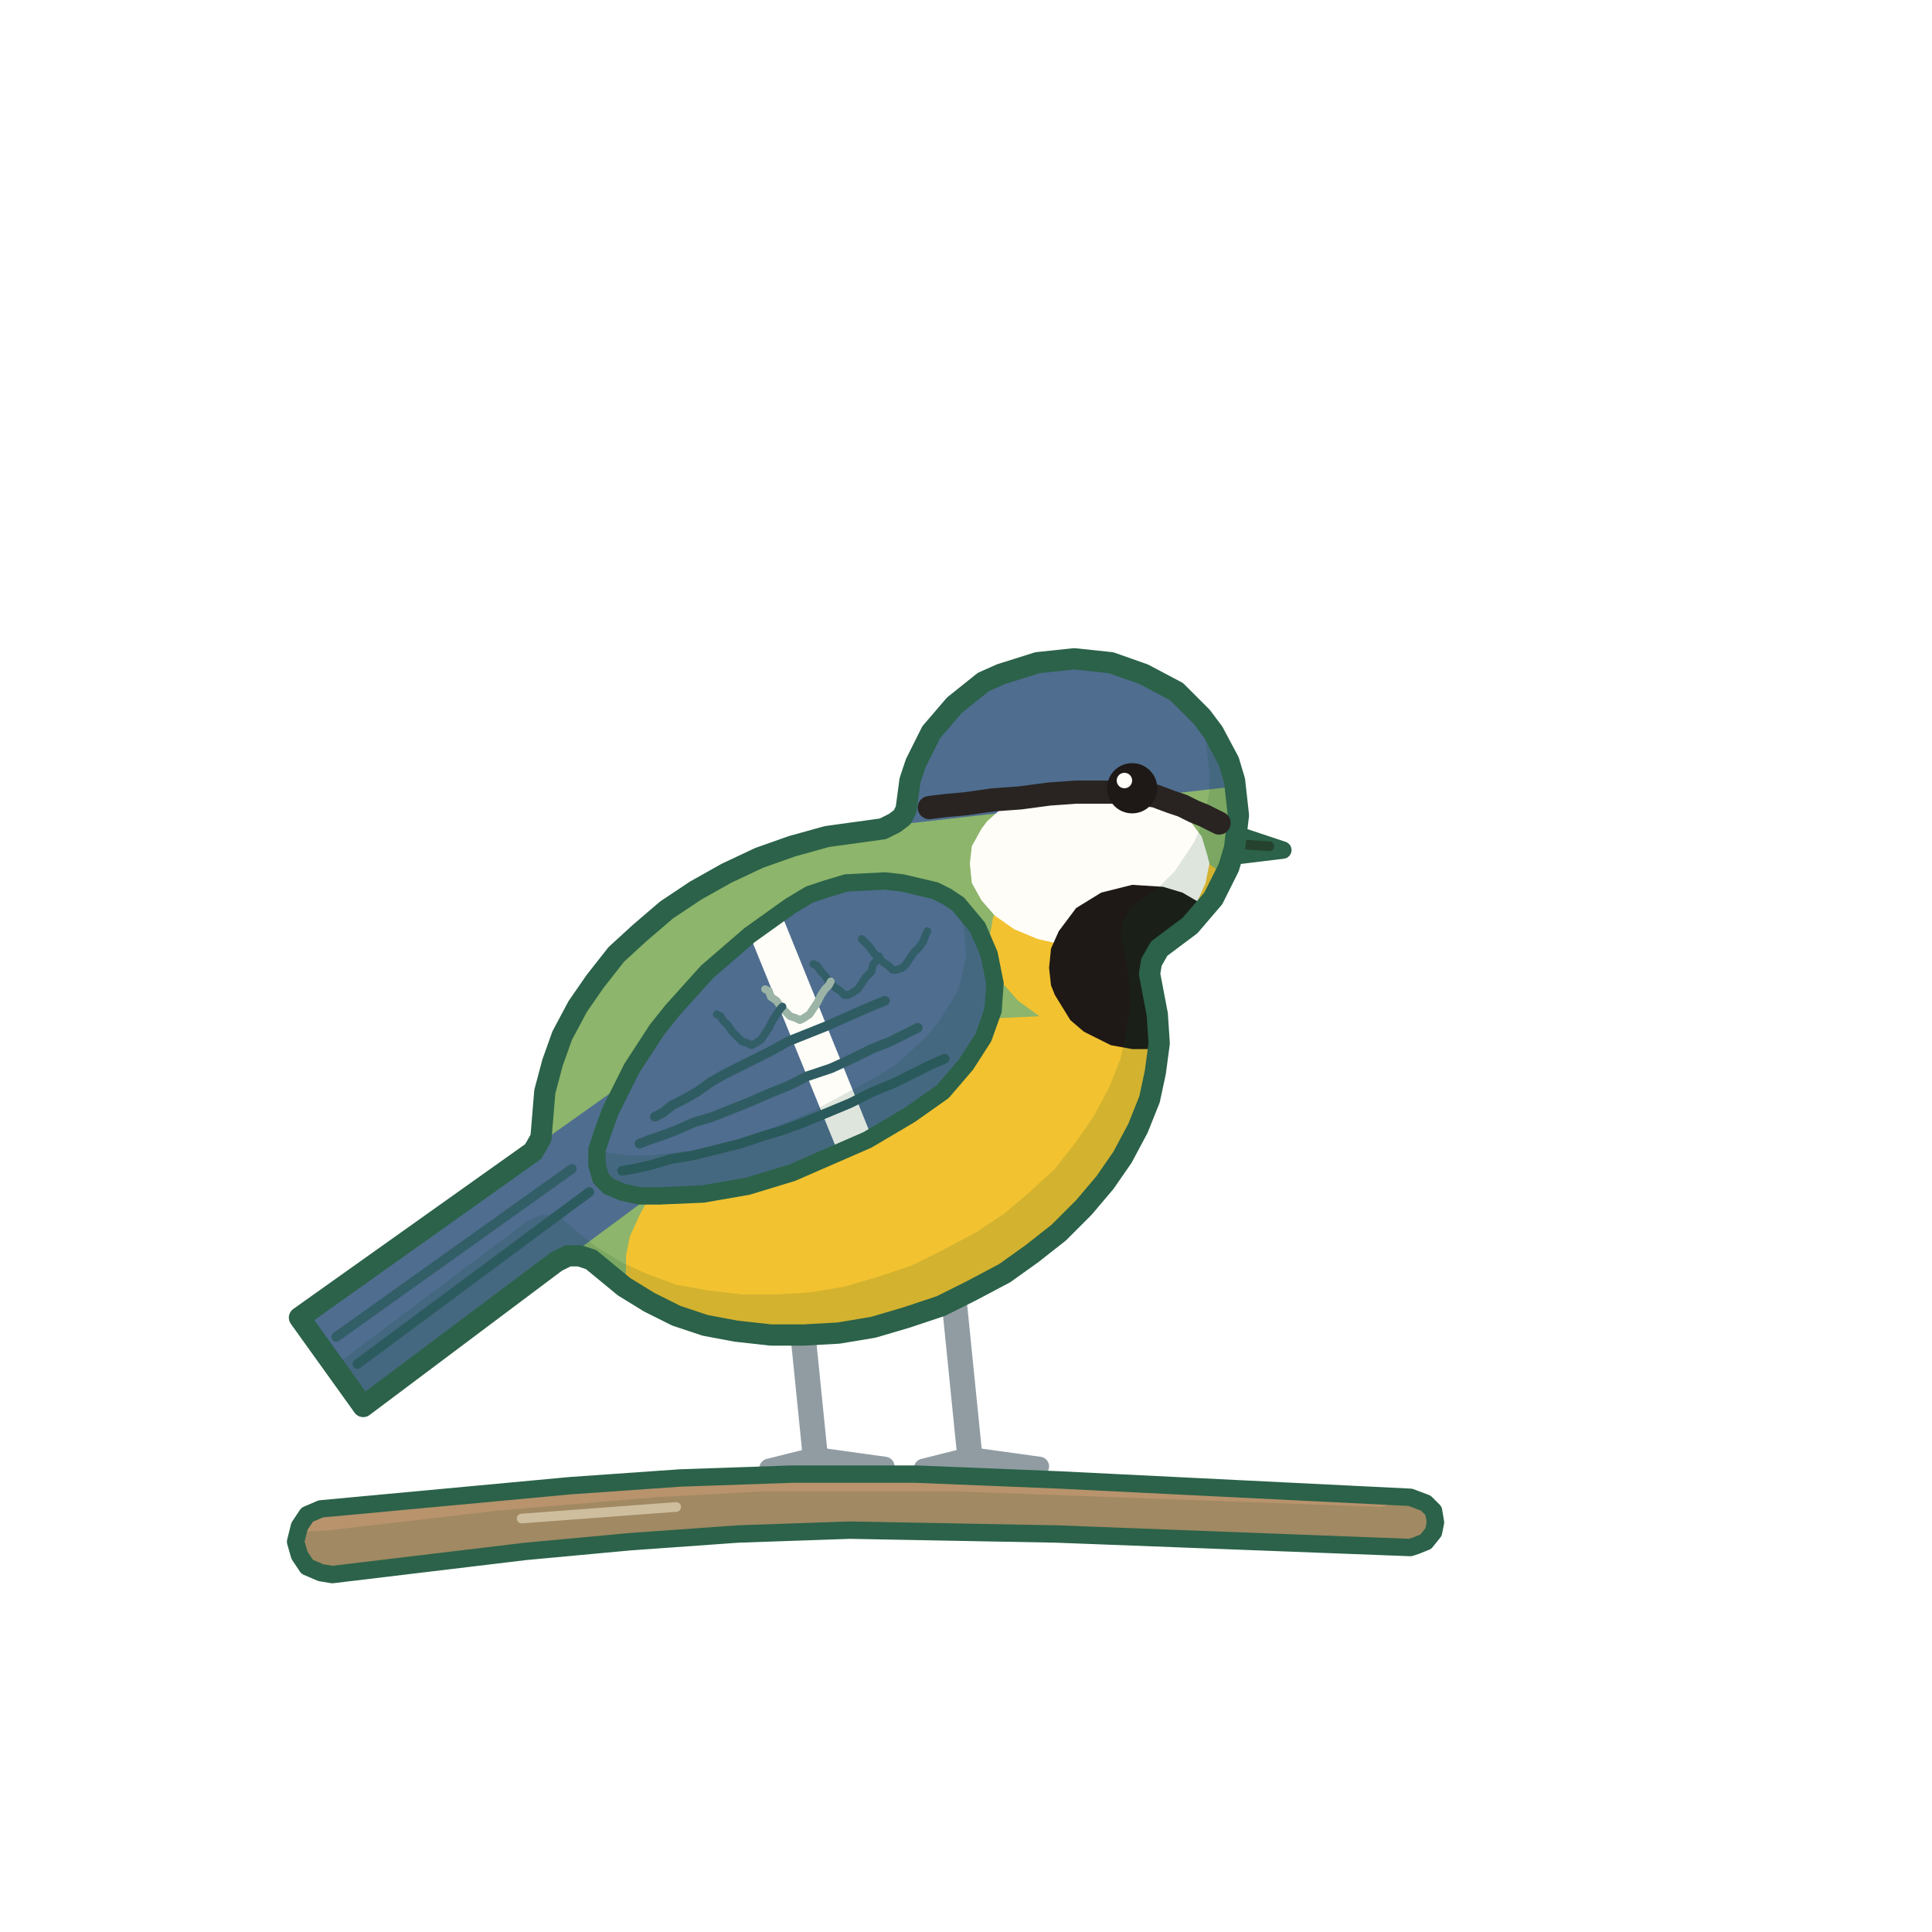
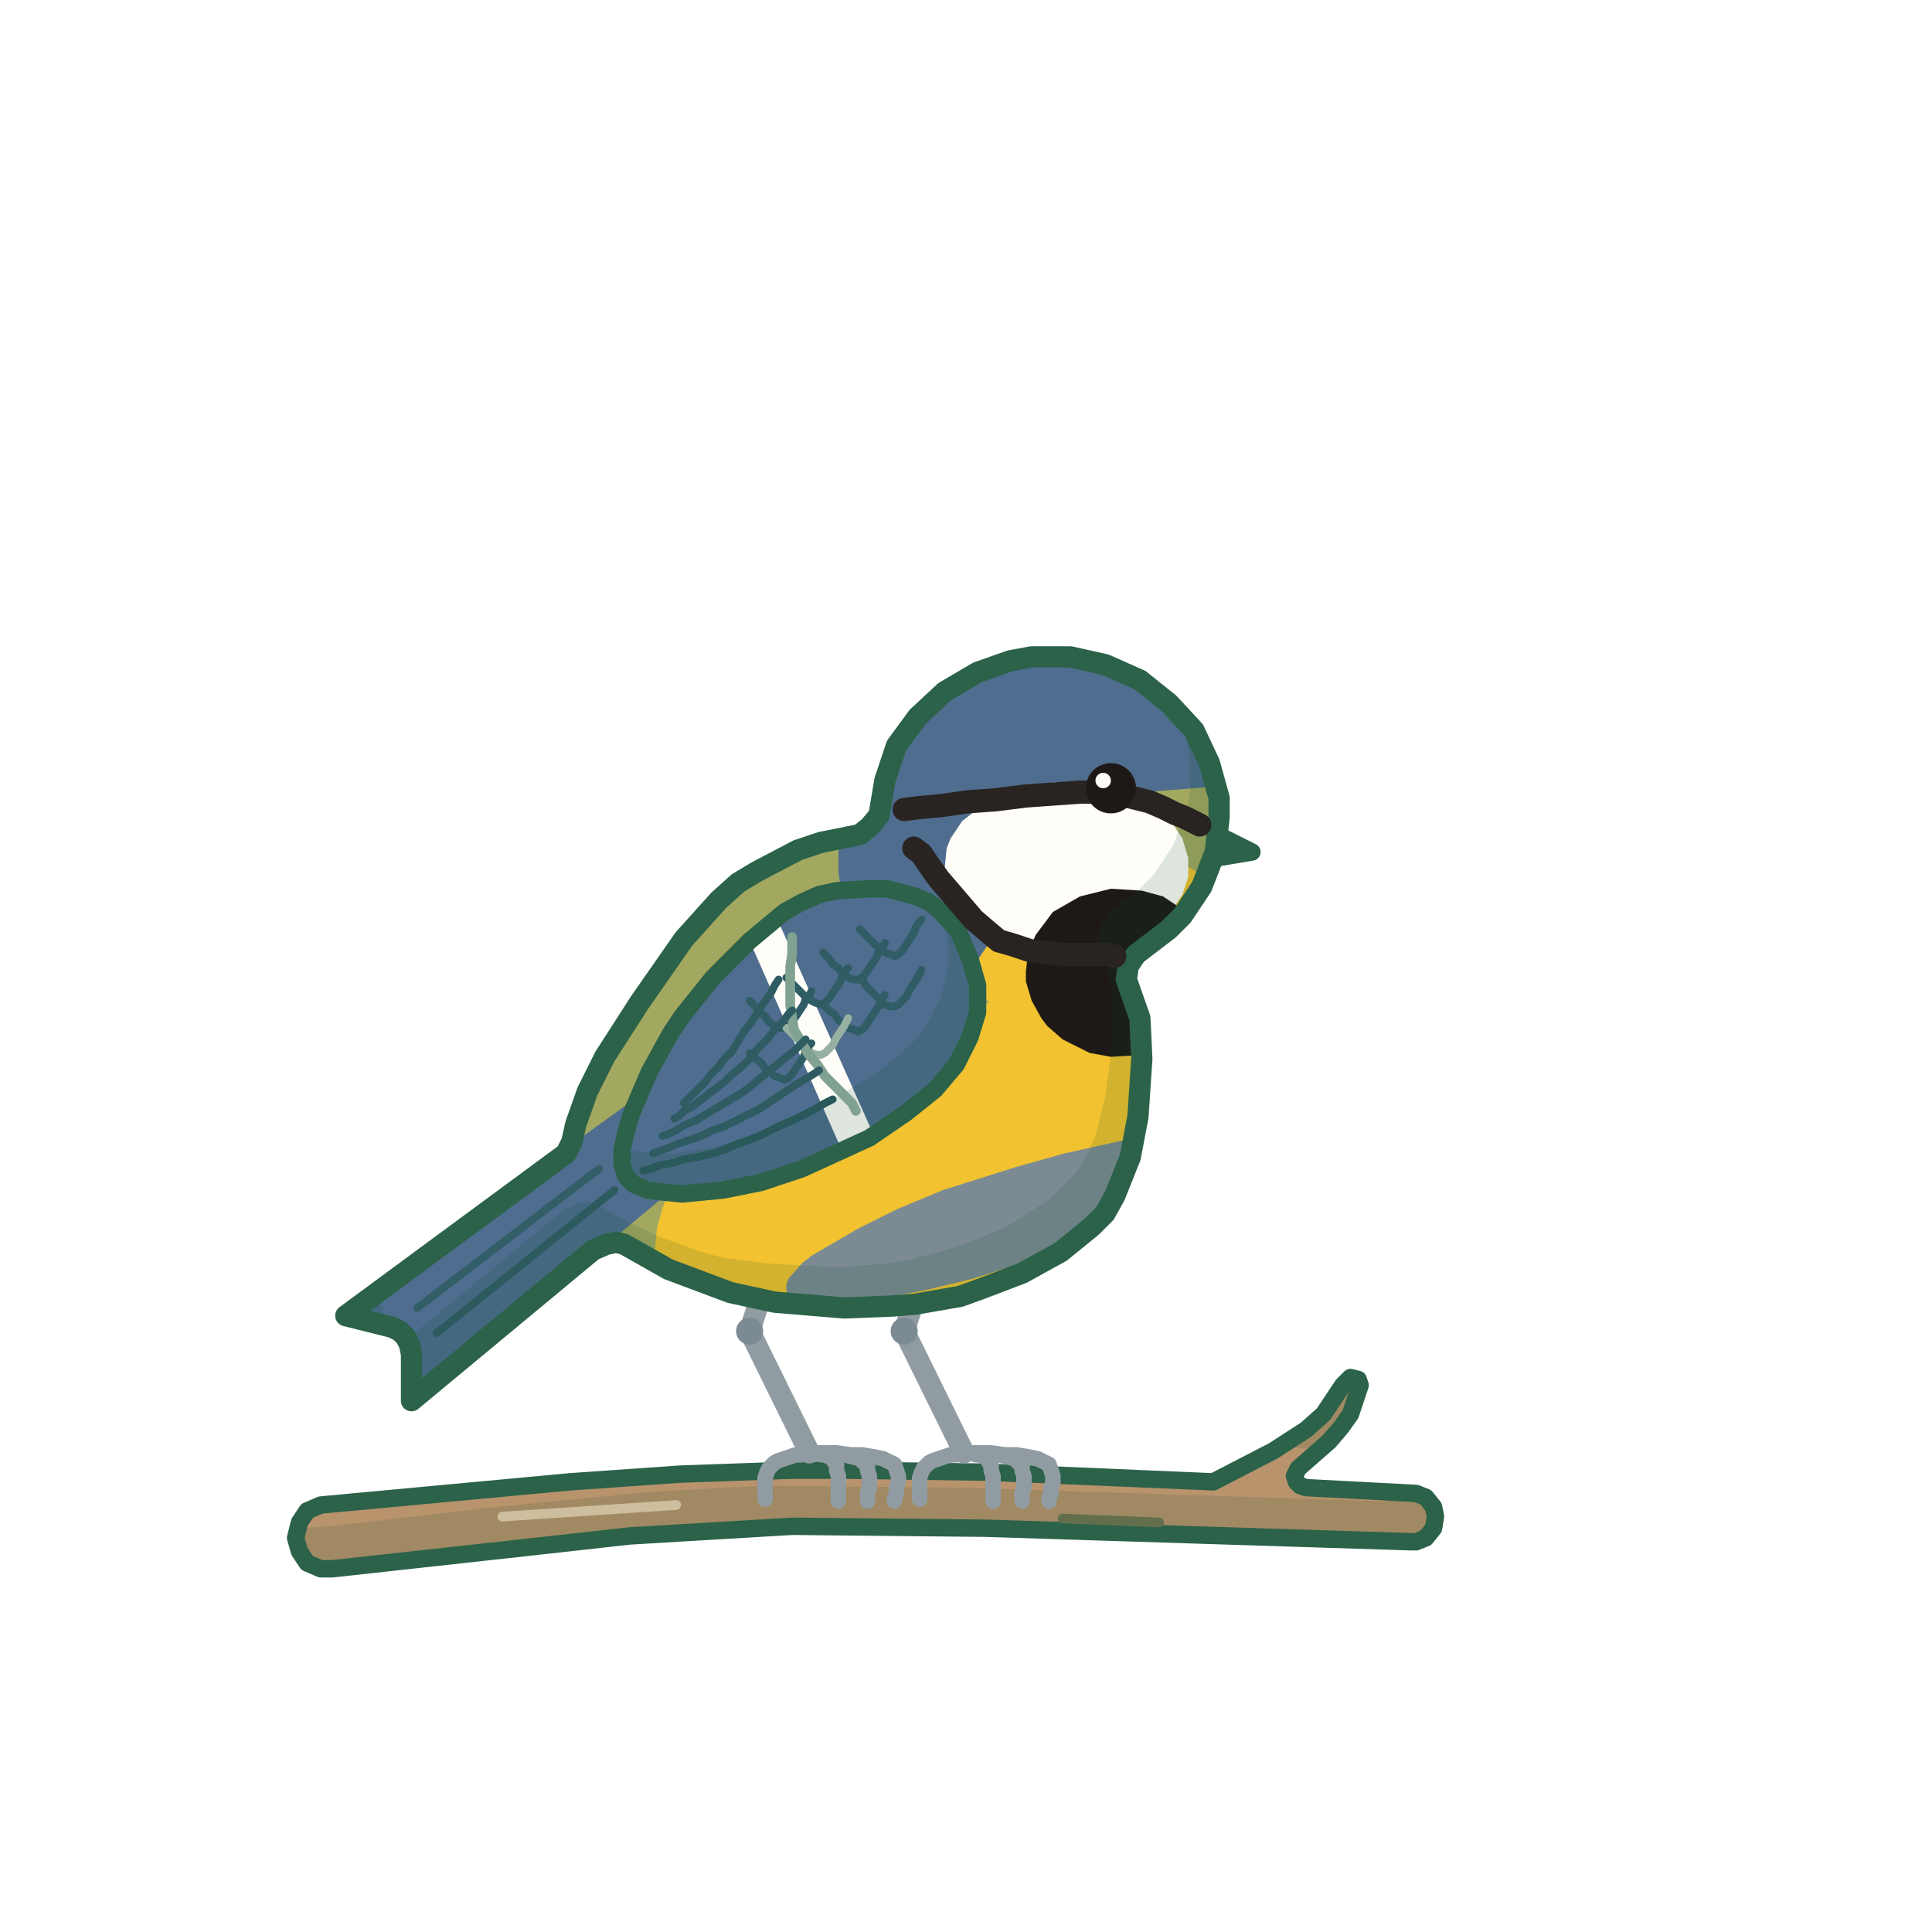
<svg xmlns="http://www.w3.org/2000/svg" width="100" height="100" viewBox="0 0 100 100">
  <g stroke-linecap="round" stroke-linejoin="round">
-     <path d="M41,63.5 L42.2,75.4" fill="none" stroke="#909CA2" stroke-width="1.3" />
-     <path d="M42.2,75.4 L45.8,75.9" fill="none" stroke="#909CA2" stroke-width="1" />
-     <path d="M42.2,75.4 L45.2,76.9" fill="none" stroke="#909CA2" stroke-width="1" />
-     <path d="M42.2,75.4 L39.8,76" fill="none" stroke="#909CA2" stroke-width="1" />
-     <path d="M49,63.5 L50.2,75.4" fill="none" stroke="#909CA2" stroke-width="1.3" />
-     <path d="M50.2,75.4 L53.8,75.9" fill="none" stroke="#909CA2" stroke-width="1" />
-     <path d="M50.2,75.4 L53.2,76.9" fill="none" stroke="#909CA2" stroke-width="1" />
-     <path d="M50.2,75.4 L47.8,76" fill="none" stroke="#909CA2" stroke-width="1" />
-     <path d="M29.5,76.9 L35.2,76.5 L41,76.3 L47.4,76.3 L54.8,76.6 L73,77.5 L73.8,77.8 L74.2,78.2 L74.3,78.8 L74.2,79.3 L73.8,79.8 L73.3,80 L73,80.1 L54.7,79.4 L44,79.2 L38.2,79.4 L32.6,79.8 L27.2,80.3 L17.2,81.5 L16.6,81.4 L15.9,81.1 L15.5,80.5 L15.3,79.8 L15.5,79 L15.9,78.4 L16.6,78.1 Z" fill="#B8936C" stroke="none" />
-     <path d="M15.3,79.8 L15.4,79.3 L17.1,79.2 L25.7,78.2 L33.9,77.5 L39.5,77.2 L49.5,77.2 L71.5,78 L71.8,77.9 L72.3,77.7 L72.5,77.4 L73.3,77.5 L73.8,77.8 L74.2,78.2 L74.3,78.8 L74.2,79.3 L73.8,79.8 L73.3,80 L73,80.1 L51,79.3 L41,79.3 L32.6,79.8 L27.2,80.3 L17.2,81.5 L16.6,81.4 L15.9,81.1 L15.5,80.5 Z" fill="#06472A" fill-opacity="0.13" stroke="none" />
-     <path d="M29.5,76.9 L35.2,76.5 L41,76.3 L47.4,76.3 L54.8,76.6 L73,77.5 L73.8,77.8 L74.2,78.2 L74.3,78.8 L74.2,79.3 L73.8,79.8 L73.3,80 L73,80.1 L54.7,79.4 L44,79.2 L38.2,79.4 L32.6,79.8 L27.2,80.3 L17.2,81.5 L16.6,81.4 L15.9,81.1 L15.5,80.5 L15.3,79.8 L15.5,79 L15.9,78.4 L16.6,78.1 Z" fill="none" stroke="#2B6249" stroke-width="0.9" />
-     <path d="M27,78.6 L35,78" fill="none" stroke="#CEBE9E" stroke-width="0.5" />
-     <path d="M59.8,41.8 L66.4,44 L59.8,44.8 Z" fill="#4B3A33" stroke="none" />
-     <path d="M59.8,44.8 L59.8,42.5 L61.4,42.3 L66.4,44 Z" fill="#06472A" fill-opacity="0.13" stroke="none" />
-     <path d="M59.8,41.8 L66.4,44 L59.8,44.8 Z" fill="none" stroke="#2B6249" stroke-width="0.9" />
-     <path d="M61.2,43.5 L65.7,43.8" fill="none" stroke="#24422E" stroke-width="0.5" />
-     <path d="M15.5,68.2 L27.6,59.6 L28,58.9 L28.2,56.5 L28.6,55 L29.1,53.6 L29.9,52.1 L30.8,50.8 L31.9,49.4 L33.1,48.3 L34.5,47.1 L36,46.1 L37.6,45.2 L39.3,44.4 L41,43.8 L42.8,43.3 L45.7,42.9 L46.3,42.6 L46.7,42.3 L46.9,41.9 L47.1,40.4 L47.4,39.5 L48.2,37.9 L49.4,36.5 L50.9,35.3 L51.8,34.9 L53.7,34.3 L55.6,34.1 L57.5,34.3 L59.2,34.9 L60.9,35.8 L62.2,37.1 L62.8,37.9 L63.6,39.4 L63.9,40.4 L64.1,42.2 L63.9,43.9 L63.6,44.9 L62.8,46.5 L61.6,47.9 L60,49.1 L59.6,49.8 L59.5,50.4 L59.9,52.5 L60,54 L59.8,55.5 L59.5,56.9 L58.9,58.4 L58.1,59.9 L57.2,61.2 L56.1,62.5 L54.8,63.8 L53.4,64.9 L52,65.9 L50.3,66.8 L48.7,67.6 L46.9,68.2 L45.2,68.7 L43.4,69 L41.6,69.1 L39.9,69.1 L38.1,68.9 L36.5,68.6 L35,68.1 L33.6,67.4 L32.3,66.6 L30.6,65.2 L30,65 L29.4,65 L28.8,65.3 L18.8,72.8 Z" fill="#8DB56B" stroke="none" />
-     <path d="M34.9,61 L29.5,65 L28.8,65.3 L18.8,72.8 L15.5,68.2 L27.3,59.8 L27.9,59.2 L31.7,56.5 L31.9,56.5 L35,60.7 Z" fill="#4F6D8F" stroke="none" />
-     <path d="M63.4,45.3 L62.8,46.5 L61.6,47.9 L60,49.1 L59.6,49.8 L59.5,50.4 L59.9,52.5 L60,54 L59.8,55.5 L59.5,56.9 L58.9,58.4 L58.1,59.9 L57.2,61.2 L56.1,62.5 L54.8,63.8 L53.4,64.9 L51.9,65.9 L50.4,66.8 L48.7,67.6 L47,68.2 L45.2,68.7 L43.3,69 L41.6,69.1 L39.9,69.1 L38.1,68.9 L36.5,68.6 L35,68.1 L33.6,67.4 L32.5,66.8 L32.4,66.1 L32.4,65 L32.6,64 L33.1,62.9 L33.7,61.8 L34.5,60.7 L35.5,59.6 L36.7,58.6 L38,57.6 L39.5,56.7 L41.1,55.8 L42.7,55 L46.3,53.8 L49.9,53 L51.7,52.7 L53.8,52.6 L52.7,51.8 L51.9,50.9 L51.4,49.8 L51.2,48.6 L51.4,47.5 L51.9,46.4 L52.3,45.9 L53.2,45 L54.4,44.2 L55.8,43.7 L56.6,43.6 L58.1,43.5 L59.6,43.6 L61.1,44 L62.4,44.6 Z" fill="#F2C230" stroke="none" />
-     <path d="M46.3,42.7 L46.7,42.3 L46.9,41.9 L47.2,40.3 L47.8,38.7 L48.3,37.8 L49.4,36.5 L50.2,35.8 L51.8,34.9 L52.7,34.5 L54.5,34.1 L56.4,34.1 L57.5,34.3 L59.2,34.9 L60.9,35.8 L62.2,37.1 L62.8,37.9 L63.6,39.4 L64,40.7 Z" fill="#4F6D8F" stroke="none" />
-     <path d="M62.5,44.3 L62.6,44.7 L62.4,45.7 L62,46.6 L61.2,47.4 L60.2,48.1 L59.7,48.4 L58.4,48.8 L57.1,49 L55,48.9 L53.7,48.6 L52.5,48.1 L51.5,47.4 L50.8,46.6 L50.3,45.7 L50.2,44.7 L50.3,43.8 L50.8,42.9 L51.1,42.5 L52,41.7 L53.7,40.9 L55.7,40.5 L57.8,40.5 L59.1,40.9 L60.2,41.4 L61.2,42.1 L61.6,42.5 L62.2,43.3 Z" fill="#FFFDF8" stroke="none" />
-     <path d="M62.4,46.9 L62.3,47.2 L61.6,47.9 L60,49.1 L59.6,49.8 L59.5,50.4 L60,52.6 L60,54.3 L58.6,54.3 L57.5,54.1 L56.1,53.4 L55.4,52.8 L54.6,51.5 L54.4,51 L54.3,50.1 L54.4,49.1 L54.8,48.2 L55.7,47 L57,46.2 L58.6,45.8 L60.2,45.9 L61.2,46.2 Z" fill="#1E1916" stroke="none" />
-     <path d="M15.5,68.3 L17.3,70.7 L27.3,63.2 L28,62.9 L28.6,62.9 L29.1,63.1 L30.8,64.5 L32.1,65.3 L33.4,65.9 L35,66.5 L36.7,66.8 L38.4,67 L40.1,67 L41.9,66.9 L43.7,66.6 L45.4,66.1 L47.2,65.5 L48.8,64.7 L50.5,63.8 L52,62.8 L53.3,61.7 L54.6,60.5 L55.7,59.1 L56.6,57.8 L57.4,56.3 L58,54.8 L58.3,53.4 L58.5,51.9 L58.4,50.4 L58,48.3 L58.1,47.7 L58.5,47 L60.1,45.8 L60.8,45.1 L61.8,43.6 L62.2,42.7 L62.6,41 L62.6,40 L62.4,38.3 L61.8,36.7 L62.8,37.9 L63.6,39.4 L63.9,40.4 L64.1,42.2 L63.9,43.9 L63.6,44.9 L62.8,46.5 L61.6,47.9 L60,49.1 L59.6,49.8 L59.5,50.4 L59.9,52.5 L60,54 L59.8,55.5 L59.5,56.9 L58.9,58.4 L58.1,59.9 L57.2,61.2 L56.1,62.5 L54.8,63.8 L53.4,64.9 L52,65.9 L50.3,66.8 L48.7,67.6 L46.9,68.2 L45.2,68.7 L43.4,69 L41.6,69.1 L39.9,69.1 L38.1,68.9 L36.5,68.6 L35,68.1 L33.6,67.4 L32.3,66.6 L30.6,65.2 L30,65 L29.4,65 L28.8,65.3 L18.8,72.8 Z" fill="#06472A" fill-opacity="0.13" stroke="none" />
-     <path d="M15.5,68.2 L27.6,59.6 L28,58.9 L28.2,56.5 L28.6,55 L29.1,53.6 L29.9,52.1 L30.8,50.8 L31.9,49.4 L33.1,48.3 L34.5,47.1 L36,46.1 L37.6,45.2 L39.3,44.4 L41,43.8 L42.8,43.3 L45.7,42.9 L46.3,42.6 L46.7,42.3 L46.9,41.9 L47.1,40.4 L47.4,39.5 L48.2,37.9 L49.4,36.5 L50.9,35.3 L51.8,34.9 L53.7,34.3 L55.6,34.1 L57.5,34.3 L59.2,34.9 L60.9,35.8 L62.2,37.1 L62.8,37.9 L63.6,39.4 L63.9,40.4 L64.1,42.2 L63.9,43.9 L63.6,44.9 L62.8,46.5 L61.6,47.9 L60,49.1 L59.6,49.8 L59.5,50.4 L59.9,52.5 L60,54 L59.8,55.5 L59.5,56.9 L58.9,58.4 L58.1,59.9 L57.2,61.2 L56.1,62.5 L54.8,63.8 L53.4,64.9 L52,65.9 L50.3,66.8 L48.7,67.6 L46.9,68.2 L45.2,68.7 L43.4,69 L41.6,69.1 L39.9,69.1 L38.1,68.9 L36.5,68.6 L35,68.1 L33.6,67.4 L32.3,66.6 L30.6,65.2 L30,65 L29.4,65 L28.8,65.3 L18.8,72.8 Z" fill="none" stroke="#2B6249" stroke-width="1.1" />
-     <path d="M30.5,61.7 L18.5,70.6" fill="none" stroke="#2C5B5F" stroke-width="0.5" />
-     <path d="M29.6,60.5 L17.4,69.2" fill="none" stroke="#325E67" stroke-width="0.5" />
-     <path d="M48.4,46.1 L49,46.4 L49.6,46.8 L50.6,48 L51.2,49.4 L51.5,50.9 L51.4,52.3 L50.9,53.7 L50,55.1 L48.8,56.5 L47.1,57.7 L44.9,59 L41,60.7 L38.7,61.4 L36.4,61.8 L34.1,61.9 L33.1,61.9 L32.2,61.7 L31.5,61.4 L31.1,61 L30.9,60.3 L30.9,59.5 L31.2,58.6 L31.6,57.5 L32.7,55.3 L34,53.3 L34.8,52.3 L36.6,50.3 L38.8,48.4 L40.9,46.9 L41.9,46.3 L42.8,46 L43.8,45.7 L45.8,45.6 L46.7,45.7 Z" fill="#4F6D8F" stroke="none" />
-     <path d="M40.4,47.2 L45.1,58.8 L43.4,59.7 L38.8,48.4 Z" fill="#FFFDF8" stroke="none" />
-     <path d="M30.9,60.3 L30.9,59.6 L32.6,59.8 L33.7,59.8 L36.1,59.5 L38.3,59 L39.5,58.6 L42.1,57.5 L45.6,55.6 L46.5,55 L47.9,53.7 L48.5,53 L49.4,51.6 L49.7,50.9 L50,49.5 L49.9,48.1 L49.5,46.7 L50.1,47.4 L50.6,48 L51.2,49.4 L51.5,50.9 L51.5,51.6 L51.2,53 L50.5,54.4 L49.4,55.8 L48,57.1 L47.1,57.7 L44.9,59 L42.3,60.2 L39.8,61.1 L37.6,61.6 L35.2,61.9 L33.1,61.9 L32.2,61.7 L31.5,61.4 L31.1,61 Z" fill="#06472A" fill-opacity="0.13" stroke="none" />
-     <path d="M48.4,46.1 L49,46.4 L49.6,46.8 L50.6,48 L51.2,49.4 L51.5,50.9 L51.4,52.3 L50.9,53.7 L50,55.1 L48.8,56.5 L47.1,57.7 L44.9,59 L41,60.7 L38.7,61.4 L36.4,61.8 L34.1,61.9 L33.1,61.9 L32.2,61.7 L31.5,61.4 L31.1,61 L30.9,60.3 L30.9,59.5 L31.2,58.6 L31.6,57.5 L32.7,55.3 L34,53.3 L34.8,52.3 L36.6,50.3 L38.8,48.4 L40.9,46.9 L41.9,46.3 L42.8,46 L43.8,45.7 L45.8,45.6 L46.7,45.7 Z" fill="none" stroke="#2B6249" stroke-width="0.9" />
-     <path d="M48.9,54.8 L48.2,55.1 L47.4,55.5 L46.4,56 L45.2,56.5 L44,57.1 L42.8,57.6 L41.6,58.1 L40.5,58.5 L39.5,58.8 L38.3,59.2 L37.1,59.5 L35.9,59.8 L34.7,60 L33.7,60.3 L32.8,60.5 L32.2,60.6" fill="none" stroke="#29595A" stroke-width="0.5" />
-     <path d="M47.5,53.2 L46.9,53.5 L46.1,53.9 L45.1,54.3 L44.1,54.8 L43,55.3 L41.8,55.7 L40.8,56.2 L39.8,56.6 L38.9,57 L37.9,57.4 L36.9,57.8 L35.9,58.1 L35,58.5 L34.2,58.8 L33.6,59 L33.1,59.2" fill="none" stroke="#2E5C62" stroke-width="0.5" />
-     <path d="M45.8,51.8 L45.3,52 L44.6,52.3 L43.7,52.7 L42.8,53.1 L41.8,53.5 L40.8,53.9 L39.9,54.4 L39.1,54.8 L38.3,55.2 L37.5,55.6 L36.8,56 L36.1,56.5 L35.4,56.9 L34.8,57.2 L34.3,57.6 L33.9,57.8" fill="none" stroke="#2E5C62" stroke-width="0.5" />
-     <path d="M48,48.2 L47.9,48.4 L47.8,48.7 L47.6,49 L47.3,49.3 L47.1,49.6 L46.9,49.9 L46.7,50.1 L46.4,50.2 L46.2,50.2 L46,50 L45.7,49.8 L45.4,49.5 L45.2,49.3 L45,49 L44.8,48.8 L44.6,48.6" fill="none" stroke="#325E67" stroke-width="0.4" />
-     <path d="M45.5,49.5 L45.4,49.7 L45.2,49.9 L45.1,50.3 L44.8,50.6 L44.6,50.9 L44.4,51.2 L44.1,51.4 L43.9,51.5 L43.7,51.5 L43.5,51.3 L43.2,51.1 L42.9,50.8 L42.7,50.5 L42.5,50.3 L42.3,50 L42.1,49.9" fill="none" stroke="#325E67" stroke-width="0.4" />
-     <path d="M43,50.8 L42.9,51 L42.7,51.2 L42.5,51.5 L42.3,51.9 L42.1,52.2 L41.9,52.5 L41.6,52.7 L41.4,52.8 L41.2,52.7 L40.9,52.6 L40.7,52.4 L40.4,52.1 L40.2,51.8 L39.9,51.6 L39.8,51.3 L39.6,51.2" fill="none" stroke="#9BB4A6" stroke-width="0.4" />
-     <path d="M40.5,52.1 L40.4,52.2 L40.2,52.5 L40,52.8 L39.8,53.2 L39.6,53.5 L39.4,53.8 L39.1,54 L38.9,54.1 L38.7,54 L38.4,53.9 L38.2,53.7 L37.9,53.4 L37.7,53.1 L37.4,52.8 L37.3,52.6 L37.1,52.5" fill="none" stroke="#325E67" stroke-width="0.4" />
-     <path d="M48.1,41.8 L48.9,41.7 L50,41.6 L51.4,41.4 L52.8,41.3 L54.3,41.1 L55.7,41 L57,41 L58.1,41 L59,41.1 L59.8,41.2 L60.6,41.5 L61.2,41.7 L61.8,42 L62.3,42.2 L62.7,42.4 L63.1,42.6" fill="none" stroke="#292421" stroke-width="1.2" />
-     <circle cx="58.6" cy="40.8" r="1.3" fill="#1E1916" />
-     <circle cx="58.2" cy="40.4" r="0.4" fill="#FFFDF8" />
+     <path d="M15.3,79.6 L15.5,78.8 L15.9,78.2 L16.6,77.9 L29.5,76.7 L35.2,76.3 L40.9,76.1 L44.1,76.1 L51.1,76.2 L62.8,76.7 L65.9,75.1 L67.6,74 L68.5,73.2 L69.5,71.7 L69.9,71.3 L70.3,71.4 L70.4,71.7 L69.9,73.2 L69.4,73.9 L68.8,74.6 L67.2,76 L67,76.4 L67.1,76.7 L67.3,76.9 L67.6,77 L73.3,77.3 L73.8,77.5 L74.2,78 L74.3,78.5 L74.2,79.1 L73.8,79.6 L73.3,79.8 L73,79.8 L51,79.1 L41,79 L32.6,79.5 L27.2,80.1 L17.2,81.2 L16.6,81.2 L15.9,80.9 L15.5,80.3 Z" fill="#B8936C" stroke="none" />
+     <path d="M15.3,79.6 L15.4,79.1 L17.1,79 L25.7,78 L33.9,77.2 L39.5,76.9 L49.5,77 L71.4,77.7 L71.8,77.7 L72.3,77.5 L72.5,77.2 L73.3,77.3 L73.8,77.5 L74.2,78 L74.3,78.5 L74.2,79.1 L73.8,79.6 L73.3,79.8 L73,79.8 L51,79.1 L41,79 L32.6,79.5 L27.2,80.1 L17.2,81.2 L16.6,81.2 L15.9,80.9 L15.5,80.3 Z" fill="#06472A" fill-opacity="0.13" stroke="none" />
+     <path d="M68.5,75 L66.3,74.9 L68,73.7 L68.7,72.9 L69.6,71.5 L69.9,71.3 L70.1,71.3 L70.4,71.6 L70.4,71.9 L69.7,73.5 Z" fill="#06472A" fill-opacity="0.13" stroke="none" />
+     <path d="M15.3,79.6 L15.5,78.8 L15.9,78.2 L16.6,77.9 L29.5,76.7 L35.2,76.3 L40.9,76.1 L44.1,76.1 L51.1,76.2 L62.8,76.7 L65.9,75.1 L67.6,74 L68.5,73.2 L69.5,71.7 L69.9,71.3 L70.3,71.4 L70.4,71.7 L69.9,73.2 L69.4,73.9 L68.8,74.6 L67.2,76 L67,76.4 L67.1,76.7 L67.3,76.9 L67.6,77 L73.3,77.3 L73.8,77.5 L74.2,78 L74.3,78.5 L74.2,79.1 L73.8,79.6 L73.3,79.8 L73,79.8 L51,79.1 L41,79 L32.6,79.5 L27.2,80.1 L17.2,81.2 L16.6,81.2 L15.9,80.9 L15.5,80.3 Z" fill="none" stroke="#2B6249" stroke-width="0.9" />
+     <path d="M26,78.5 L35,77.9" fill="none" stroke="#CEBE9E" stroke-width="0.5" />
+     <path d="M55,78.6 L60,78.8" fill="none" stroke="#636F4C" stroke-width="0.5" />
+     <path d="M41,62.1 L38.8,68.9 L41.9,75.2" fill="none" stroke="#909CA2" stroke-width="1.1" />
+     <circle cx="38.8" cy="68.9" r="0.7" fill="#7C8B93" />
+     <path d="M41.9,75.2 L42,75.2 L42.2,75.2 L42.3,75.2 L42.5,75.3 L42.7,75.3 L42.9,75.4 L43.1,75.5 L43.2,75.7 L43.3,75.8 L43.3,76.1 L43.4,76.4 L43.4,76.7 L43.4,77 L43.4,77.3 L43.4,77.5 L43.4,77.7" fill="none" stroke="#909CA2" stroke-width="0.8" />
+     <path d="M41.9,75.2 L42.1,75.2 L42.5,75.2 L42.9,75.2 L43.3,75.3 L43.7,75.3 L44.1,75.4 L44.5,75.5 L44.7,75.7 L44.9,75.8 L44.9,76.1 L45,76.4 L45,76.7 L45,77 L44.9,77.3 L44.9,77.5 L44.9,77.7" fill="none" stroke="#909CA2" stroke-width="0.8" />
+     <path d="M41.9,75.2 L42.3,75.2 L42.7,75.2 L43.3,75.2 L44,75.3 L44.6,75.3 L45.2,75.4 L45.7,75.5 L46.1,75.7 L46.3,75.8 L46.4,76.1 L46.5,76.4 L46.5,76.7 L46.4,77 L46.4,77.3 L46.3,77.5 L46.3,77.7" fill="none" stroke="#909CA2" stroke-width="0.8" />
+     <path d="M41.9,75.2 L41.7,75.2 L41.5,75.3 L41.2,75.3 L40.9,75.4 L40.6,75.5 L40.3,75.6 L40.1,75.7 L39.9,75.9 L39.8,76 L39.7,76.2 L39.6,76.5 L39.6,76.7 L39.6,77 L39.6,77.2 L39.6,77.4 L39.6,77.6" fill="none" stroke="#909CA2" stroke-width="0.8" />
+     <path d="M49,62.1 L46.8,68.9 L49.9,75.2" fill="none" stroke="#909CA2" stroke-width="1.1" />
+     <circle cx="46.8" cy="68.9" r="0.7" fill="#7C8B93" />
+     <path d="M49.9,75.2 L50,75.2 L50.2,75.2 L50.3,75.2 L50.5,75.3 L50.7,75.3 L50.9,75.4 L51.1,75.5 L51.2,75.7 L51.3,75.8 L51.3,76.1 L51.4,76.4 L51.4,76.7 L51.4,77 L51.4,77.3 L51.4,77.5 L51.4,77.7" fill="none" stroke="#909CA2" stroke-width="0.8" />
+     <path d="M49.9,75.2 L50.1,75.2 L50.5,75.2 L50.9,75.2 L51.3,75.3 L51.7,75.3 L52.1,75.4 L52.5,75.5 L52.7,75.7 L52.9,75.8 L52.9,76.1 L53,76.4 L53,76.7 L53,77 L52.9,77.3 L52.9,77.5 L52.9,77.7" fill="none" stroke="#909CA2" stroke-width="0.8" />
+     <path d="M49.9,75.2 L50.3,75.2 L50.7,75.2 L51.3,75.2 L52,75.3 L52.6,75.3 L53.2,75.4 L53.7,75.5 L54.1,75.7 L54.3,75.8 L54.4,76.1 L54.5,76.4 L54.5,76.7 L54.4,77 L54.4,77.3 L54.3,77.5 L54.3,77.7" fill="none" stroke="#909CA2" stroke-width="0.8" />
+     <path d="M49.9,75.2 L49.7,75.2 L49.5,75.3 L49.2,75.3 L48.9,75.4 L48.6,75.5 L48.3,75.6 L48.1,75.7 L47.9,75.9 L47.8,76 L47.7,76.2 L47.6,76.5 L47.6,76.7 L47.6,77 L47.6,77.2 L47.6,77.4 L47.6,77.6" fill="none" stroke="#909CA2" stroke-width="0.8" />
+     <path d="M58.8,41.9 L60.7,42.2 L61.8,42.6 L64.8,44.1 L61.8,44.6 L58.8,44.9 Z" fill="#4B3A33" stroke="none" />
+     <path d="M58.8,44.9 L58.8,42.7 L61.2,42.4 L62.3,42.8 L64.8,44.1 L61.8,44.6 Z" fill="#06472A" fill-opacity="0.13" stroke="none" />
+     <path d="M58.8,41.9 L60.7,42.2 L61.8,42.6 L64.8,44.1 L61.8,44.6 L58.8,44.9 Z" fill="none" stroke="#2B6249" stroke-width="0.9" />
+     <path d="M17.9,68.1 L29.3,59.7 L29.6,59.1 L29.8,58.2 L30.4,56.5 L31.3,54.7 L33.1,51.9 L35.4,48.6 L37.2,46.6 L38.2,45.7 L39.2,45.1 L41.3,44 L42.5,43.6 L44.5,43.2 L45,42.8 L45.5,42.2 L45.8,40.4 L46.4,38.6 L47.5,37.1 L48.9,35.8 L50.6,34.8 L52.3,34.2 L53.4,34 L55.4,34 L57.2,34.4 L59,35.2 L60.5,36.4 L61.8,37.8 L62.6,39.5 L63.1,41.3 L63.1,42.3 L62.9,44.1 L62.2,45.9 L61.2,47.4 L60.5,48.1 L58.8,49.4 L58.4,50 L58.3,50.7 L59,52.7 L59.1,54.8 L58.9,57.8 L58.5,59.9 L57.7,61.9 L57.2,62.8 L56.5,63.5 L54.9,64.8 L52.9,65.9 L50.8,66.7 L49.7,67.1 L47.4,67.5 L46.2,67.6 L43.7,67.7 L40.1,67.4 L37.8,66.9 L34.6,65.7 L32.3,64.4 L31.9,64.3 L31.4,64.4 L30.7,64.7 L21.3,72.5 L21.3,70.1 L21.2,69.6 L21,69.2 L20.7,68.9 L20.3,68.7 Z" fill="#A3A860" stroke="none" />
+     <path d="M36.1,60.5 L31.4,64.4 L30.7,64.7 L21.3,72.5 L21.3,70.1 L21.1,69.4 L21.1,69.1 L20.8,69 L20.3,68.7 L17.9,68.1 L29,59.9 L29.5,59.3 L33.1,56.7 L33.4,56.8 L36.1,60.2 Z" fill="#4F6D8F" stroke="none" />
+     <path d="M61.9,45.1 L62.4,45.5 L61.8,46.7 L60.5,48.1 L58.8,49.4 L58.5,49.8 L58.3,50.3 L58.3,50.9 L59,52.7 L59.1,54.9 L58.9,57.8 L58.5,59.9 L58.2,60.9 L57.7,61.9 L57.2,62.8 L56.5,63.5 L54.9,64.8 L52.9,65.9 L51.9,66.4 L49.8,67.1 L47.5,67.5 L44.9,67.7 L41.2,67.5 L38.9,67.2 L36.7,66.5 L33.9,65.3 L33.9,64.7 L34,63.6 L34.3,62.5 L34.8,61.3 L35.5,60.1 L36.3,59 L37.3,57.9 L38.5,56.9 L39.7,55.9 L41.1,55.1 L42.6,54.3 L44.1,53.6 L45.7,53 L47.4,52.5 L49,52.2 L51.2,51.9 L50.6,51.1 L50.1,50 L49.9,48.9 L50,48.3 L50.1,47.7 L50.6,46.6 L51.5,45.6 L52,45.1 L53.2,44.4 L54.6,43.9 L56.2,43.6 L57,43.6 L57.8,43.6 L59.3,43.9 L60.7,44.4 Z" fill="#F2C230" stroke="none" />
+     <path d="M58.7,58.9 L58.5,60 L58.1,61 L57.7,62 L57.2,62.8 L56.6,63.5 L55.3,64.6 L50.3,66.2 L47.8,66.8 L45.6,67.2 L43.6,67.4 L42.1,67.4 L41.1,67.2 L40.8,67 L40.7,66.8 L40.7,66.5 L40.8,66.2 L41.5,65.4 L42,65 L44.4,63.6 L46.4,62.6 L48.8,61.6 L52.6,60.4 L55.1,59.7 Z" fill="#7C8B93" stroke="none" />
+     <path d="M43.4,43.4 L44.7,43.1 L45,42.8 L45.3,42.5 L45.5,42.1 L45.7,40.5 L46,39.6 L46.4,38.6 L47.2,37.5 L47.7,37.4 L48.7,37.6 L49.6,38.1 L50.1,38.5 L50.8,39.5 L51.5,40.7 L51.7,41.4 L52,42.9 L52.1,44.5 L52,46 L51.7,47.5 L51.2,48.8 L50.8,49.4 L50.1,50.4 L49.6,50.8 L48.7,51.3 L47.7,51.5 L46.8,51.3 L45.8,50.8 L45.4,50.4 L45,50 L44.3,48.8 L43.8,47.5 L43.4,45.2 Z" fill="#4F6D8F" stroke="none" />
+     <path d="M63,40.7 L45.5,42.1 L45.8,40.4 L46.4,38.7 L46.9,37.8 L48.1,36.4 L48.9,35.8 L50.5,34.8 L51.5,34.4 L53.4,34 L55.3,34 L56.3,34.2 L58.1,34.8 L59.8,35.8 L61.2,37.1 L61.8,37.9 L62.6,39.5 Z" fill="#4F6D8F" stroke="none" />
+     <path d="M61.5,44.4 L61.5,45.4 L61.2,46.3 L60.6,47.2 L60.2,47.6 L59.2,48.3 L58,48.9 L55.9,49.3 L54.5,49.3 L53.1,49 L51.8,48.6 L50.7,48 L49.8,47.2 L49.2,46.3 L48.9,45.4 L48.9,44.9 L49,43.9 L49.2,43.4 L49.8,42.5 L50.7,41.8 L51.3,41.5 L52.5,40.9 L54.5,40.5 L56.6,40.6 L58,40.9 L59.2,41.5 L60.2,42.1 L60.6,42.5 L61.2,43.4 Z" fill="#FFFDF8" stroke="none" />
+     <path d="M61.4,47.2 L61.2,47.4 L60.5,48.1 L58.8,49.4 L58.4,50.1 L58.3,50.9 L59,52.7 L59.1,54.6 L57.5,54.7 L56.4,54.5 L55,53.8 L54.2,53.1 L53.9,52.7 L53.4,51.8 L53.1,50.8 L53.1,50.3 L53.2,49.4 L53.6,48.4 L54.5,47.2 L55.9,46.4 L57.5,46 L59.1,46.1 L60.2,46.4 Z" fill="#1E1916" stroke="none" />
+     <path d="M17.9,68.1 L19.4,67 L19.8,67.7 L19.8,68.6 Z" fill="#06472A" fill-opacity="0.13" stroke="none" />
+     <path d="M21.1,69.3 L29.2,62.6 L29.9,62.3 L30.4,62.2 L30.8,62.3 L32.2,63.1 L34.1,64 L36.3,64.8 L37.4,65.1 L39.7,65.4 L43.4,65.6 L45.9,65.4 L47.1,65.2 L49.3,64.6 L51.4,63.8 L52.4,63.3 L54.3,62.1 L55.7,60.7 L56.2,59.9 L56.7,58.8 L57.2,56.8 L57.5,54.6 L57.6,52 L57.4,50.5 L56.8,48.8 L56.9,48 L57.3,47.3 L59,46 L59.7,45.3 L60.7,43.8 L61.4,42 L61.6,41 L61.6,39.3 L61.4,38.3 L60.8,36.7 L61.2,37.1 L62.2,38.6 L62.9,40.4 L63.1,42.2 L62.9,44 L62.6,45 L61.8,46.7 L60.5,48.1 L58.8,49.4 L58.4,50.1 L58.3,50.9 L58.9,52.6 L59.1,54.1 L59,56.7 L58.7,58.9 L58.2,60.9 L57.7,62 L57.2,62.8 L55.8,64.2 L53.9,65.4 L52.9,65.9 L50.8,66.7 L48.6,67.3 L47.4,67.5 L44.9,67.7 L41.2,67.5 L38.9,67.2 L37.8,66.9 L35.6,66.1 L33.7,65.2 L32.3,64.4 L31.5,64.3 L31.1,64.5 L30.7,64.7 L21.3,72.5 L21.3,70.1 Z" fill="#06472A" fill-opacity="0.13" stroke="none" />
+     <path d="M17.9,68.1 L29.3,59.7 L29.6,59.1 L29.8,58.2 L30.4,56.5 L31.3,54.7 L33.1,51.9 L35.4,48.6 L37.2,46.6 L38.2,45.7 L39.2,45.1 L41.3,44 L42.5,43.6 L44.5,43.2 L45,42.8 L45.5,42.2 L45.8,40.4 L46.4,38.6 L47.5,37.1 L48.9,35.8 L50.6,34.8 L52.3,34.2 L53.4,34 L55.4,34 L57.2,34.4 L59,35.2 L60.5,36.4 L61.8,37.8 L62.6,39.5 L63.1,41.3 L63.1,42.3 L62.9,44.1 L62.2,45.9 L61.2,47.4 L60.5,48.1 L58.8,49.4 L58.4,50 L58.3,50.7 L59,52.7 L59.1,54.8 L58.9,57.8 L58.5,59.9 L57.7,61.9 L57.2,62.8 L56.5,63.5 L54.9,64.8 L52.9,65.9 L50.8,66.7 L49.7,67.1 L47.4,67.5 L46.2,67.6 L43.7,67.7 L40.1,67.4 L37.8,66.9 L34.6,65.7 L32.3,64.4 L31.9,64.3 L31.4,64.4 L30.7,64.7 L21.3,72.5 L21.3,70.1 L21.2,69.6 L21,69.2 L20.7,68.9 L20.3,68.7 Z" fill="none" stroke="#2B6249" stroke-width="1.1" />
+     <path d="M31.8,61.6 L22.6,69" fill="none" stroke="#2C5B5F" stroke-width="0.4" />
+     <path d="M31,60.5 L21.6,67.7" fill="none" stroke="#325E67" stroke-width="0.4" />
+     <path d="M47.4,46.4 L48.1,46.7 L48.6,47.1 L49.6,48.2 L50.2,49.6 L50.6,51 L50.6,52.4 L50.2,53.7 L49.5,55.1 L48.4,56.4 L46.9,57.6 L45,58.9 L41.5,60.5 L39.4,61.2 L37.4,61.6 L35.3,61.8 L34.3,61.7 L33.5,61.6 L32.8,61.3 L32.4,60.9 L32.2,60.3 L32.2,59.5 L32.4,58.6 L32.7,57.6 L33.6,55.5 L34.7,53.5 L35.3,52.6 L36.9,50.6 L38.8,48.7 L40.6,47.2 L41.5,46.7 L42.4,46.3 L43.3,46.1 L45.1,46 L45.9,46 Z" fill="#4F6D8F" stroke="none" />
+     <path d="M34.9,53.2 L38.3,61.5 L36.3,61.8 L34.3,61.7 L33.5,61.6 L32.8,61.3 L32.4,60.9 L32.2,60.3 L32.2,59.5 L32.7,57.6 L33.6,55.5 Z" fill="#4F6D8F" stroke="none" />
+     <path d="M40.2,47.5 L45.2,58.7 L43.6,59.6 L38.8,48.7 Z" fill="#FFFDF8" stroke="none" />
+     <path d="M32.2,60.3 L32.2,59.5 L33.8,59.7 L34.8,59.7 L36.9,59.4 L38.9,58.8 L42.3,57.4 L45.4,55.5 L46.2,54.9 L47.5,53.7 L48,53 L48.7,51.6 L48.9,50.9 L49.1,49.6 L49,48.2 L48.6,47 L49.1,47.6 L49.6,48.2 L50.2,49.6 L50.6,51 L50.6,51.7 L50.4,53 L49.9,54.4 L49,55.8 L47.7,57 L46.9,57.6 L45,58.9 L42.7,60 L40.4,60.9 L38.4,61.5 L36.3,61.8 L34.3,61.7 L33.5,61.6 L32.8,61.3 L32.4,60.9 Z" fill="#06472A" fill-opacity="0.13" stroke="none" />
+     <path d="M47.4,46.4 L48.1,46.7 L48.6,47.1 L49.6,48.2 L50.2,49.6 L50.6,51 L50.6,52.4 L50.2,53.7 L49.5,55.1 L48.4,56.4 L46.9,57.6 L45,58.9 L41.5,60.5 L39.4,61.2 L37.4,61.6 L35.3,61.8 L34.3,61.7 L33.5,61.6 L32.8,61.3 L32.4,60.9 L32.2,60.3 L32.2,59.5 L32.4,58.6 L32.7,57.6 L33.6,55.5 L34.7,53.5 L35.3,52.6 L36.9,50.6 L38.8,48.7 L40.6,47.2 L41.5,46.7 L42.4,46.3 L43.3,46.1 L45.1,46 L45.9,46 Z" fill="none" stroke="#2B6249" stroke-width="0.9" />
+     <path d="M47.7,47.6 L47.6,47.7 L47.4,48 L47.3,48.3 L47.1,48.6 L46.9,48.9 L46.7,49.2 L46.5,49.4 L46.3,49.5 L46.1,49.4 L45.8,49.3 L45.6,49.1 L45.3,48.9 L45,48.6 L44.8,48.4 L44.6,48.2 L44.5,48.1" fill="none" stroke="#305D65" stroke-width="0.4" />
+     <path d="M45.8,48.8 L45.7,49 L45.5,49.2 L45.4,49.5 L45.2,49.8 L45,50.1 L44.8,50.4 L44.6,50.6 L44.4,50.7 L44.2,50.7 L43.9,50.6 L43.6,50.4 L43.4,50.1 L43.1,49.9 L42.9,49.6 L42.7,49.4 L42.6,49.3" fill="none" stroke="#305D65" stroke-width="0.4" />
+     <path d="M43.9,50.1 L43.8,50.2 L43.6,50.5 L43.5,50.8 L43.3,51.1 L43.1,51.4 L42.9,51.7 L42.7,51.9 L42.5,52 L42.2,51.9 L42,51.8 L41.7,51.6 L41.5,51.4 L41.2,51.1 L41,50.9 L40.8,50.7 L40.7,50.6" fill="none" stroke="#305D65" stroke-width="0.4" />
+     <path d="M42,51.3 L41.9,51.5 L41.7,51.7 L41.6,52 L41.4,52.3 L41.2,52.6 L41,52.9 L40.8,53.1 L40.6,53.2 L40.3,53.2 L40.1,53.1 L39.8,52.9 L39.6,52.6 L39.3,52.4 L39.1,52.1 L38.9,51.9 L38.8,51.8" fill="none" stroke="#305D65" stroke-width="0.4" />
+     <path d="M47.7,50.2 L47.6,50.4 L47.5,50.6 L47.3,50.9 L47.1,51.2 L46.9,51.6 L46.7,51.8 L46.5,52 L46.3,52.1 L46.1,52.1 L45.8,52 L45.6,51.8 L45.3,51.5 L45.1,51.3 L44.8,51 L44.7,50.8 L44.5,50.7" fill="none" stroke="#305D65" stroke-width="0.4" />
+     <path d="M45.8,51.5 L45.7,51.6 L45.6,51.9 L45.4,52.2 L45.2,52.5 L45,52.8 L44.8,53.1 L44.6,53.3 L44.4,53.4 L44.2,53.3 L43.9,53.2 L43.7,53 L43.4,52.8 L43.2,52.5 L42.9,52.3 L42.7,52.1 L42.6,52" fill="none" stroke="#305D65" stroke-width="0.4" />
+     <path d="M43.9,52.7 L43.8,52.9 L43.7,53.1 L43.5,53.4 L43.3,53.7 L43.1,54.1 L42.9,54.3 L42.7,54.5 L42.5,54.6 L42.3,54.6 L42,54.5 L41.8,54.3 L41.5,54 L41.3,53.8 L41,53.5 L40.8,53.3 L40.7,53.2" fill="none" stroke="#96B1A1" stroke-width="0.4" />
+     <path d="M42,54 L41.9,54.1 L41.7,54.4 L41.6,54.7 L41.4,55 L41.2,55.3 L41,55.6 L40.8,55.8 L40.6,55.9 L40.4,55.8 L40.1,55.7 L39.9,55.5 L39.6,55.3 L39.4,55 L39.1,54.8 L38.9,54.6 L38.8,54.5" fill="none" stroke="#305D65" stroke-width="0.4" />
+     <path d="M41,48.5 L41,48.9 L41,49.4 L40.9,50 L40.9,50.6 L40.9,51.3 L40.9,52 L41,52.7 L41.1,53.3 L41.4,53.8 L41.8,54.5 L42.3,55.1 L42.7,55.7 L43.2,56.2 L43.7,56.7 L44.1,57.1 L44.3,57.5" fill="none" stroke="#82A291" stroke-width="0.5" />
+     <path d="M43.1,56.9 L42.7,57.1 L42.2,57.4 L41.6,57.7 L41,58 L40.3,58.3 L39.5,58.7 L38.8,59 L38.2,59.2 L37.5,59.5 L36.9,59.7 L36.1,59.9 L35.4,60 L34.8,60.2 L34.2,60.3 L33.7,60.5 L33.3,60.6" fill="none" stroke="#29595A" stroke-width="0.4" />
+     <path d="M42.4,55.4 L42.1,55.6 L41.6,55.9 L41.1,56.2 L40.5,56.6 L39.9,57 L39.3,57.4 L38.7,57.7 L38.1,58 L37.5,58.3 L36.9,58.5 L36.3,58.8 L35.7,59 L35.1,59.2 L34.6,59.4 L34.1,59.6 L33.8,59.7" fill="none" stroke="#2E5C62" stroke-width="0.4" />
+     <path d="M41.7,53.8 L41.4,54.1 L41.1,54.4 L40.6,54.8 L40.1,55.2 L39.6,55.6 L39,56.1 L38.5,56.5 L38,56.8 L37.5,57.1 L37,57.4 L36.5,57.7 L36,58 L35.5,58.2 L35,58.5 L34.6,58.7 L34.3,58.8" fill="none" stroke="#2E5C62" stroke-width="0.4" />
+     <path d="M41,52.3 L40.8,52.5 L40.5,52.9 L40.1,53.3 L39.7,53.8 L39.2,54.3 L38.8,54.8 L38.4,55.2 L37.9,55.6 L37.5,56 L37.1,56.3 L36.7,56.6 L36.2,57 L35.8,57.3 L35.4,57.5 L35.1,57.8 L34.9,57.9" fill="none" stroke="#2E5C62" stroke-width="0.4" />
+     <path d="M40.3,50.7 L40.1,51 L39.9,51.4 L39.6,51.8 L39.2,52.4 L38.9,52.9 L38.5,53.4 L38.2,53.9 L37.9,54.4 L37.5,54.8 L37.2,55.2 L36.8,55.6 L36.5,56 L36.2,56.3 L35.9,56.6 L35.6,56.9 L35.4,57.1" fill="none" stroke="#2E5C62" stroke-width="0.4" />
+     <path d="M46.8,41.9 L47.6,41.8 L48.7,41.7 L50.1,41.5 L51.5,41.4 L53.1,41.2 L54.5,41.1 L55.9,41 L57,41 L57.9,41.1 L58.7,41.3 L59.5,41.5 L60.2,41.8 L60.8,42.1 L61.3,42.3 L61.7,42.5 L62.1,42.7" fill="none" stroke="#292421" stroke-width="1.2" />
+     <circle cx="57.5" cy="40.8" r="1.3" fill="#1E1916" />
+     <circle cx="57.1" cy="40.4" r="0.4" fill="#FFFDF8" />
+     <path d="M57.7,49.5 L57.3,49.4 L56.6,49.4 L55.8,49.4 L55,49.4 L54.1,49.3 L53.3,49.2 L52.4,48.9 L51.7,48.7 L51.1,48.2 L50.4,47.6 L49.8,46.9 L49.2,46.2 L48.6,45.5 L48.1,44.8 L47.7,44.2 L47.3,43.9" fill="none" stroke="#292421" stroke-width="1.2" />
  </g>
</svg>
